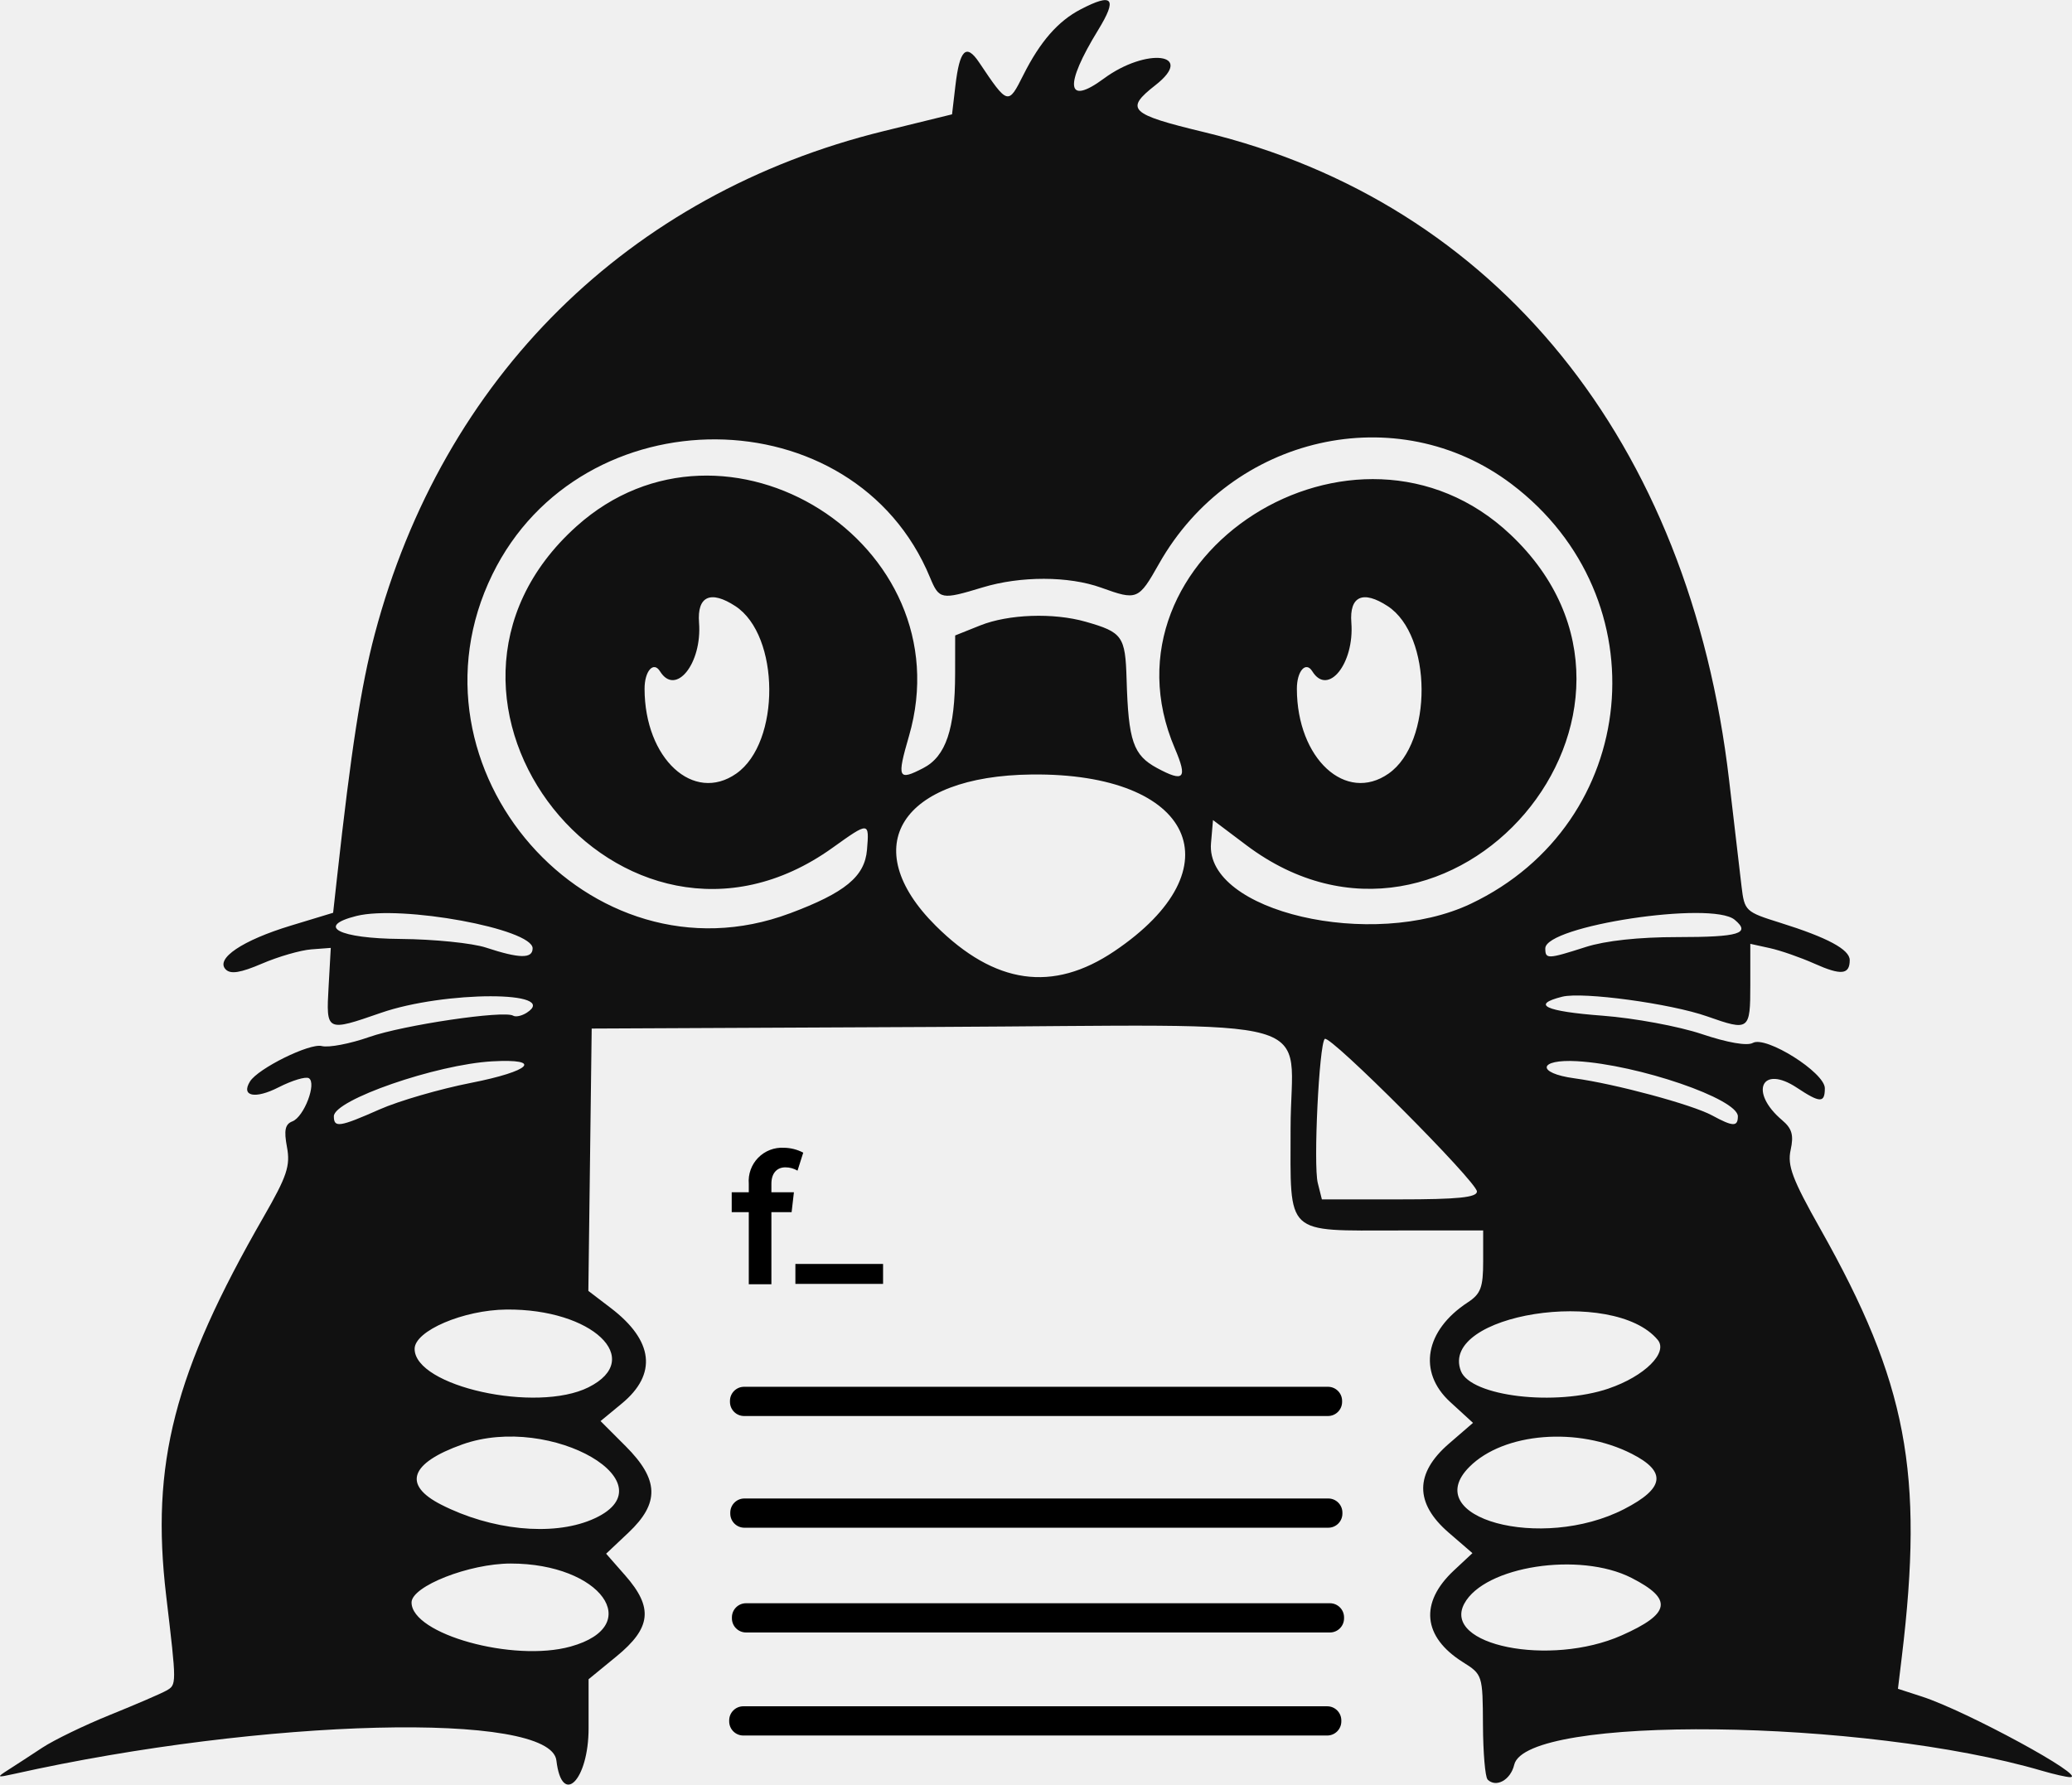
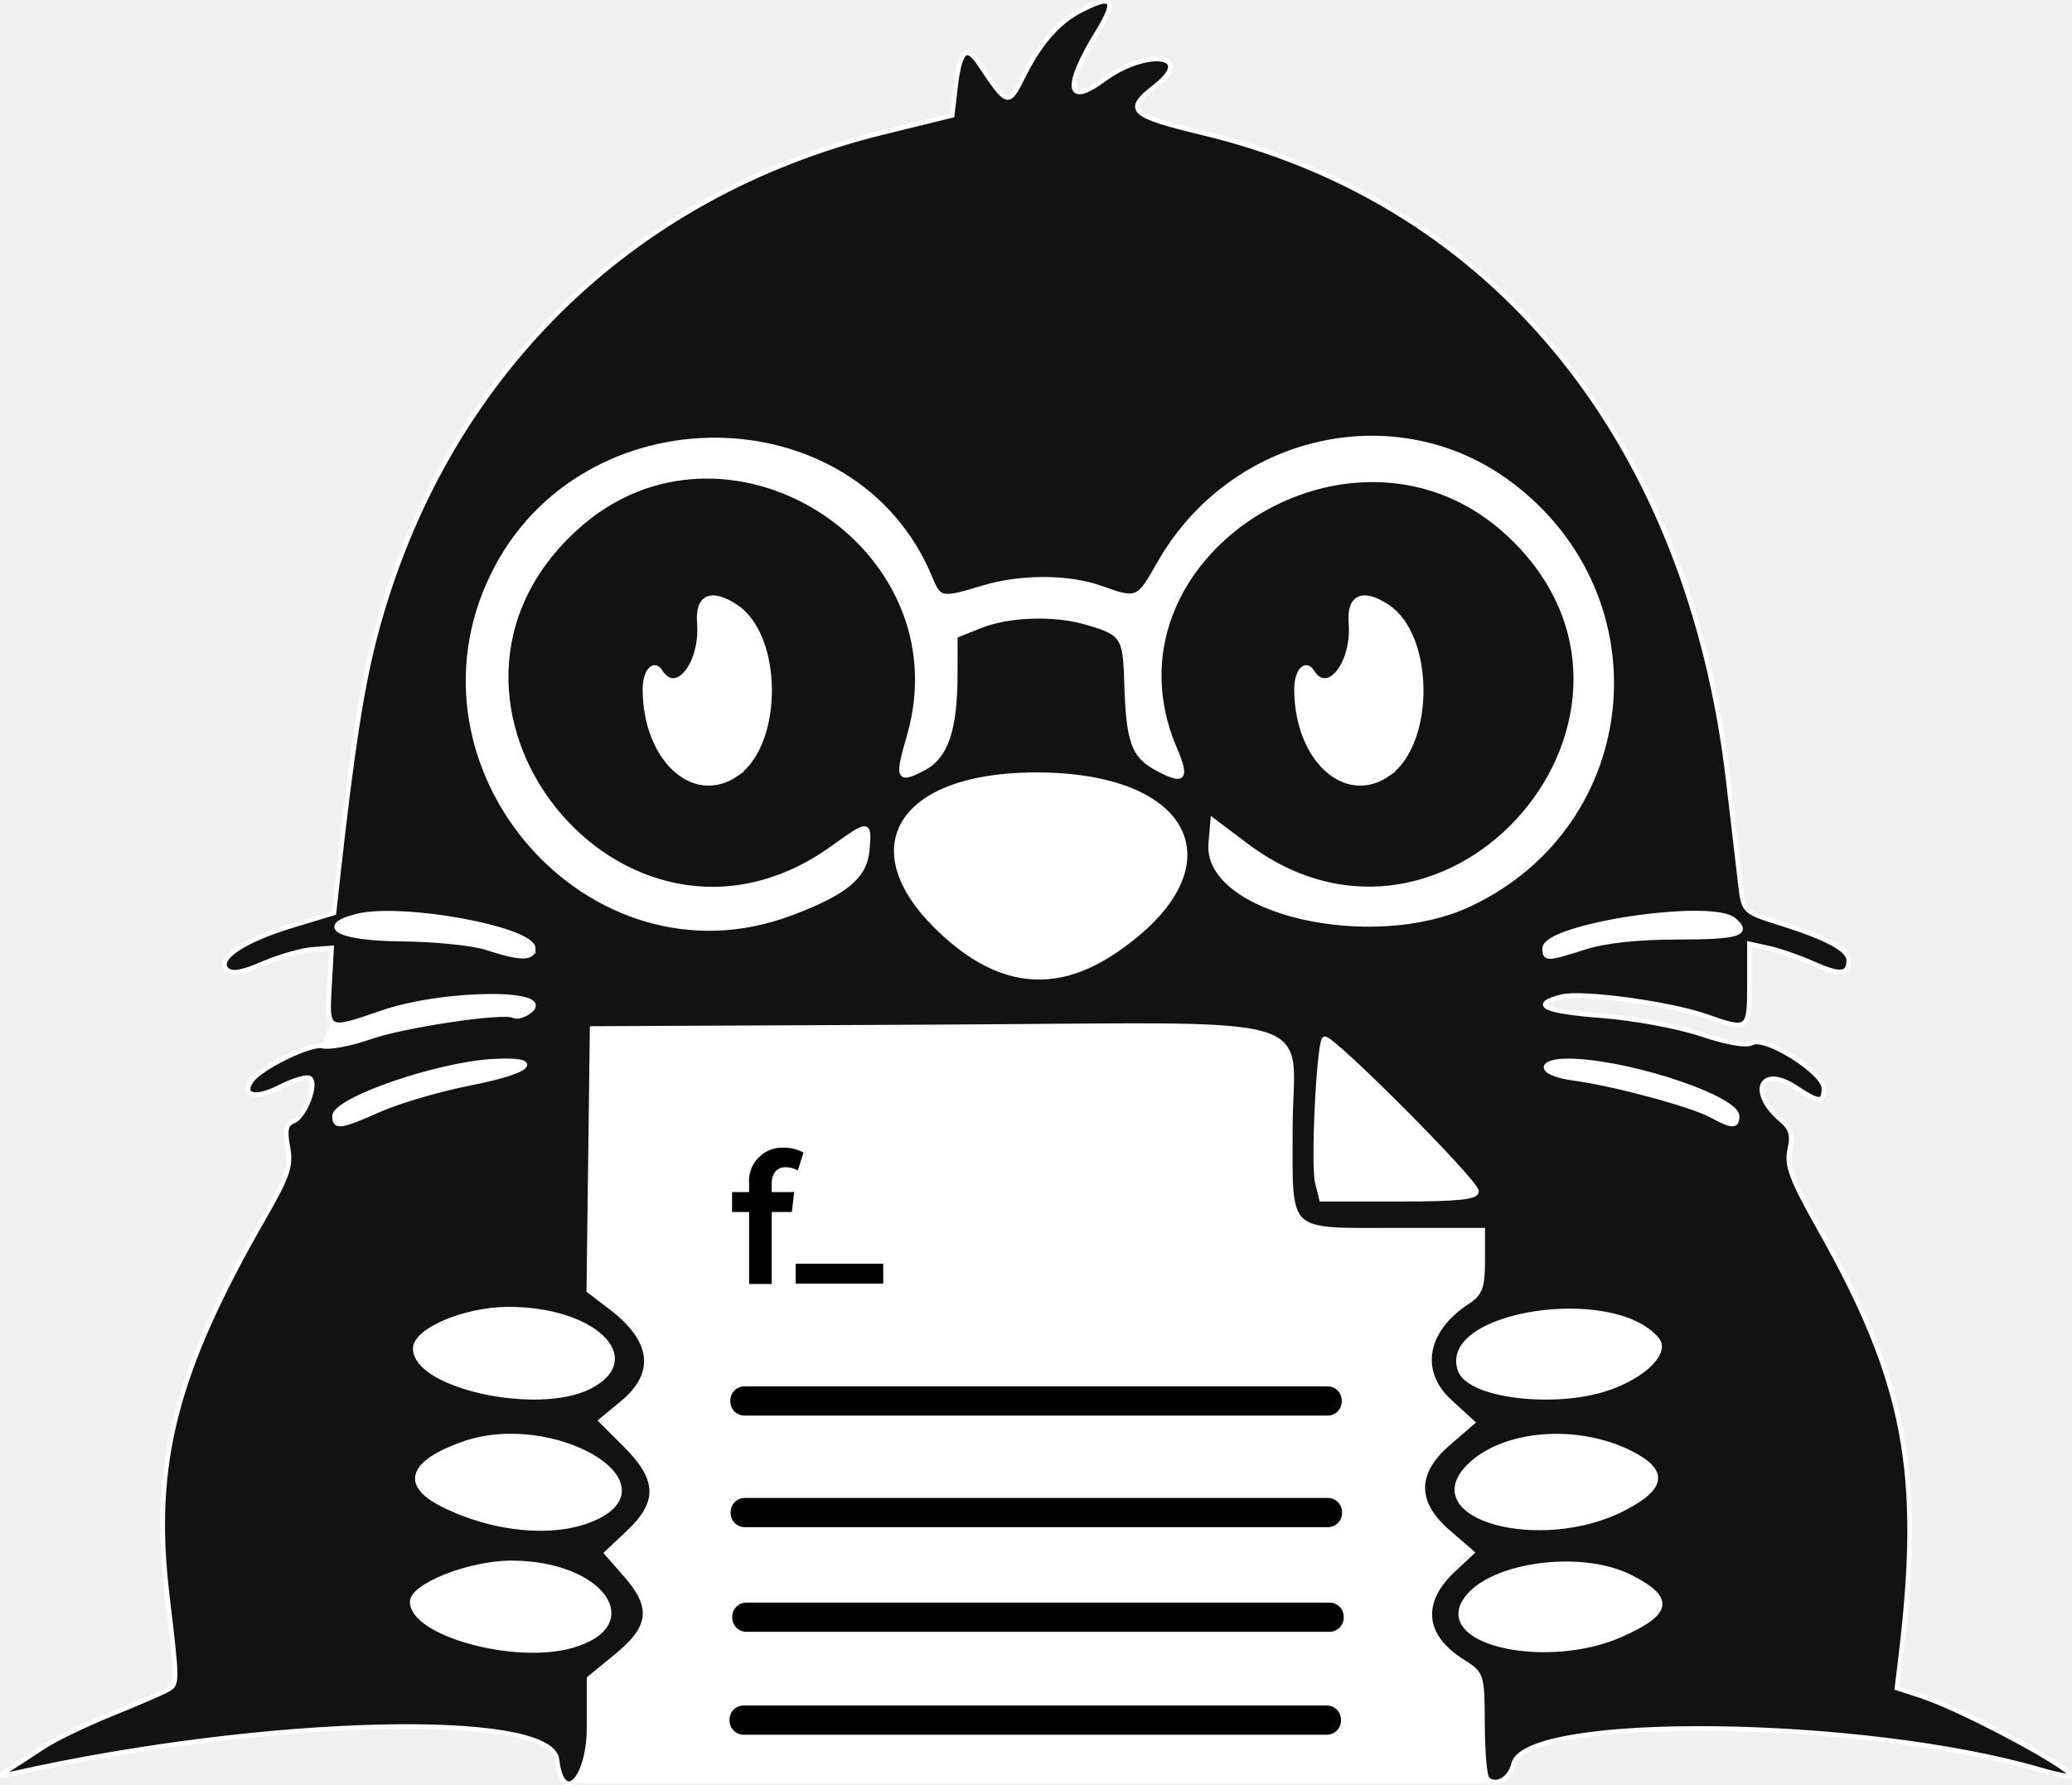
- <svg xmlns="http://www.w3.org/2000/svg" width="88.244mm" height="76.011mm" viewBox="0 0 88.244 76.011" version="1.1" id="svg1" xml:space="preserve">
+ <svg xmlns="http://www.w3.org/2000/svg" width="88.344mm" height="76.111mm" viewBox="0 0 88.344 76.111" version="1.1" id="svg1" xml:space="preserve">
  <defs id="defs1" />
-   <g id="layer1" transform="translate(-49.3137,-60.06402)">
-     <path style="fill:#111111" d="m 112.667,135.855 c -0.102,-0.102 -0.19,-1.148 -0.196,-2.324 -0.01,-2.115 -0.019,-2.145 -0.859,-2.672 -1.705,-1.073 -1.848,-2.53 -0.381,-3.9 l 0.792,-0.74 -1.015,-0.877 c -1.447,-1.251 -1.443,-2.526 0.012,-3.784 l 1.027,-0.888 -0.974,-0.892 c -1.387,-1.271 -1.074,-3.044 0.75,-4.239 0.554,-0.363 0.657,-0.637 0.657,-1.747 v -1.317 h -3.589 c -4.9,0 -4.613,0.27 -4.613,-4.343 0,-4.938 1.877,-4.405 -15.243,-4.325 l -14.522,0.068 -0.071,5.587 -0.071,5.587 0.958,0.731 c 1.821,1.389 1.984,2.816 0.464,4.069 l -0.903,0.745 1.069,1.069 c 1.424,1.424 1.456,2.423 0.119,3.684 l -0.95,0.896 0.817,0.931 c 1.199,1.366 1.106,2.228 -0.373,3.44 l -1.191,0.976 v 2.085 c 0,2.225 -1.137,3.365 -1.371,1.375 -0.248,-2.107 -12.452,-1.804 -23.102,0.574 -0.736,0.164 -0.754,0.152 -0.243,-0.174 0.303,-0.193 0.958,-0.619 1.455,-0.947 0.498,-0.328 1.798,-0.957 2.889,-1.398 1.091,-0.441 2.163,-0.903 2.381,-1.026 0.452,-0.256 0.452,-0.232 2.26e-4,-4.051 -0.664,-5.612 0.336,-9.499 4.15,-16.132 0.998,-1.736 1.145,-2.174 0.995,-2.974 -0.134,-0.715 -0.079,-0.975 0.231,-1.094 0.495,-0.19 1.044,-1.627 0.702,-1.838 -0.132,-0.082 -0.714,0.094 -1.293,0.389 -0.997,0.509 -1.607,0.384 -1.216,-0.249 0.344,-0.556 2.547,-1.644 3.059,-1.51 0.292,0.076 1.2,-0.097 2.018,-0.384 1.453,-0.511 5.748,-1.147 6.134,-0.909 0.106,0.066 0.367,0.008 0.578,-0.127 1.456,-0.936 -3.506,-0.933 -6.206,0.004 -2.338,0.811 -2.342,0.809 -2.234,-1.111 l 0.093,-1.654 -0.831,0.063 c -0.457,0.035 -1.4,0.307 -2.094,0.605 -0.921,0.395 -1.341,0.462 -1.55,0.249 -0.449,-0.458 0.712,-1.24 2.771,-1.865 l 1.804,-0.548 0.166,-1.501 c 0.6,-5.431 1.022,-8.158 1.605,-10.362 2.895,-10.939 10.806,-18.762 21.672,-21.43 l 2.916,-0.716 0.143,-1.22 c 0.181,-1.54 0.459,-1.813 1.01,-0.992 1.225,1.826 1.235,1.829 1.886,0.532 0.711,-1.416 1.475,-2.291 2.437,-2.791 1.376,-0.716 1.577,-0.477 0.743,0.885 -1.454,2.374 -1.352,3.242 0.244,2.064 1.821,-1.344 3.93,-1.075 2.198,0.28 -1.316,1.03 -1.105,1.234 2.068,1.999 12.445,3.001 20.683,13.17 22.365,27.605 0.22,1.892 0.459,3.925 0.529,4.519 0.125,1.052 0.167,1.091 1.641,1.552 2.023,0.633 2.967,1.14 2.967,1.593 0,0.621 -0.366,0.658 -1.498,0.152 -0.593,-0.265 -1.45,-0.564 -1.907,-0.664 l -0.829,-0.182 v 1.741 c 0,1.951 -0.043,1.982 -1.839,1.349 -1.549,-0.546 -5.3,-1.056 -6.17,-0.838 -1.343,0.337 -0.734,0.624 1.719,0.809 1.349,0.102 3.239,0.452 4.223,0.782 1.097,0.368 1.932,0.513 2.175,0.377 0.561,-0.314 3.066,1.263 3.066,1.931 0,0.637 -0.2,0.634 -1.191,-0.023 -1.507,-0.998 -2.044,0.185 -0.628,1.383 0.421,0.356 0.501,0.636 0.363,1.266 -0.147,0.67 0.07,1.247 1.272,3.379 3.68,6.528 4.411,10.373 3.462,18.217 l -0.164,1.358 1.023,0.332 c 1.898,0.616 7.069,3.427 6.313,3.432 -0.146,9.6e-4 -0.682,-0.12 -1.191,-0.269 -7.6,-2.229 -21.986,-2.395 -22.488,-0.259 -0.153,0.649 -0.773,0.992 -1.137,0.628 z m -39.053,-5.657 c 3.199,-0.889 1.291,-3.536 -2.549,-3.536 -1.765,0 -4.224,0.965 -4.224,1.658 0,1.353 4.336,2.555 6.773,1.878 z m 44.761,-0.474 c 2.093,-0.928 2.199,-1.545 0.42,-2.452 -2.205,-1.125 -6.265,-0.498 -7.12,1.1 -0.95,1.774 3.653,2.703 6.7,1.352 z m -43.879,-4.923 c 3.561,-1.488 -1.698,-4.565 -5.491,-3.213 -2.227,0.794 -2.555,1.72 -0.909,2.562 2.135,1.091 4.718,1.353 6.399,0.651 z m 43.986,-0.457 c 1.726,-0.887 1.826,-1.592 0.331,-2.354 -2.284,-1.165 -5.452,-0.913 -6.917,0.552 -2.178,2.178 3.062,3.612 6.586,1.802 z m -44.103,-5.19 c 2.412,-1.206 0.154,-3.345 -3.495,-3.311 -1.833,0.017 -3.912,0.907 -3.912,1.675 0,1.6 5.187,2.746 7.408,1.636 z m 43.444,0.053 c 1.529,-0.521 2.544,-1.526 2.092,-2.071 -1.886,-2.272 -9.315,-1.101 -8.385,1.323 0.417,1.086 4.04,1.516 6.294,0.749 z m -5.608,-8.391 c 0,-0.415 -6.275,-6.708 -6.482,-6.5 -0.241,0.241 -0.49,5.372 -0.297,6.137 l 0.175,0.698 h 3.302 c 2.487,0 3.302,-0.083 3.302,-0.335 z m -46.733,-3.498 c 0.818,-0.362 2.565,-0.869 3.882,-1.128 2.561,-0.503 3.097,-1.041 0.915,-0.919 -2.387,0.133 -6.747,1.645 -6.747,2.34 0,0.5 0.237,0.464 1.95,-0.293 z m 57.846,0.297 c 0,-0.745 -4.237,-2.199 -6.851,-2.35 -1.655,-0.096 -1.746,0.508 -0.111,0.729 1.736,0.235 5.017,1.12 5.867,1.582 0.884,0.481 1.094,0.488 1.094,0.039 z m -26.555,-7.035 c 5.258,-3.543 3.361,-7.602 -3.517,-7.527 -5.572,0.06 -7.482,3.071 -4.089,6.445 2.514,2.499 4.982,2.851 7.606,1.082 z m -24.775,-0.12 c 0,-0.832 -5.593,-1.86 -7.508,-1.38 -1.747,0.439 -0.747,0.958 1.885,0.978 1.419,0.011 3.056,0.177 3.638,0.369 1.423,0.469 1.984,0.478 1.984,0.032 z m 44.847,-0.058 c 0.841,-0.269 2.263,-0.424 3.905,-0.423 2.633,3.9e-4 3.144,-0.155 2.439,-0.74 -0.979,-0.812 -8.063,0.26 -8.063,1.221 0,0.465 0.098,0.462 1.72,-0.058 z M 82.946,98.971 c 2.363,-0.884 3.196,-1.57 3.292,-2.711 0.1,-1.2 0.09,-1.201 -1.471,-0.083 -8.963,6.423 -19.11,-6.322 -10.902,-13.693 6.337,-5.692 16.54,0.748 14.16,8.936 -0.521,1.793 -0.466,1.917 0.608,1.361 0.965,-0.499 1.356,-1.658 1.358,-4.025 l 0.002,-1.625 1.064,-0.426 c 1.205,-0.482 3.121,-0.55 4.493,-0.159 1.571,0.448 1.69,0.615 1.744,2.455 0.077,2.637 0.282,3.23 1.302,3.78 1.148,0.618 1.302,0.446 0.753,-0.839 -3.503,-8.196 7.71,-15.336 14.298,-9.105 7.919,7.489 -2.547,19.784 -11.257,13.224 l -1.416,-1.067 -0.085,0.985 c -0.252,2.912 6.869,4.573 11.065,2.58 7.216,-3.427 8.147,-13.03 1.733,-17.878 -4.865,-3.677 -11.922,-2.079 -15.014,3.399 -0.87,1.542 -0.931,1.567 -2.462,1.015 -1.383,-0.498 -3.43,-0.502 -5.051,-0.01 -1.763,0.535 -1.847,0.519 -2.24,-0.429 -3.221,-7.777 -14.854,-7.855 -18.636,-0.125 -4.044,8.266 4.16,17.619 12.664,14.438 z m -2.272,-5.959 c 1.889,-1.323 1.863,-5.882 -0.04,-7.129 -1.055,-0.691 -1.637,-0.428 -1.549,0.703 0.134,1.741 -0.997,3.15 -1.663,2.072 -0.276,-0.446 -0.659,-0.011 -0.657,0.748 0.006,2.973 2.081,4.887 3.91,3.606 z m 27.781,0 c 1.889,-1.323 1.863,-5.882 -0.04,-7.129 -1.055,-0.691 -1.637,-0.428 -1.549,0.703 0.134,1.741 -0.997,3.15 -1.663,2.072 -0.276,-0.446 -0.659,-0.011 -0.657,0.748 0.006,2.973 2.081,4.887 3.91,3.606 z" id="path8" />
-     <g id="g8" transform="translate(81.6921,110.4022)">
-       <rect style="fill:#000000;stroke-width:0.259;paint-order:markers stroke fill" id="rect8" width="26.07" height="1.245" x="-1.323" y="22.34" ry="0.602" />
-       <rect style="fill:#000000;stroke-width:0.259;paint-order:markers stroke fill" id="rect8-2" width="26.07" height="1.245" x="-1.207" y="17.951" ry="0.602" />
-       <rect style="fill:#000000;stroke-width:0.259;paint-order:markers stroke fill" id="rect8-2-0" width="26.07" height="1.245" x="-1.277" y="13.489" ry="0.602" />
-       <rect style="fill:#000000;stroke-width:0.259;paint-order:markers stroke fill" id="rect8-2-0-6" width="26.07" height="1.245" x="-1.29" y="8.731" ry="0.602" />
+   <g id="layer1" transform="translate(-49.26399,-60.01401)" style="display:inline;stroke:none">
+     <g id="g23" style="stroke:#ffffff;stroke-width:0.4;stroke-dasharray:none;stroke-opacity:1">
+       <path style="fill:#ffffff;stroke:#ffffff;stroke-width:1.512;stroke-dasharray:none;stroke-opacity:1;paint-order:fill markers stroke" d="m 92.766,285.485 c 0.774,-2.022 1.476,-1.901 1.838,-4.13 0.079,-0.486 0.162,-3.019 0.195,-5.944 l 0.058,-5.097 2.498,-2.033 c 4.997,-4.066 6.432,-5.947 6.428,-8.424 -0.004,-2.235 -0.854,-3.748 -4.3,-7.656 -0.971,-1.101 -1.747,-2.048 -1.726,-2.106 0.022,-0.057 1.059,-1.067 2.305,-2.243 2.289,-2.161 3.442,-3.509 4.077,-4.768 1.298,-2.572 0.902,-5.013 -1.285,-7.928 -0.445,-0.593 -1.989,-2.281 -3.43,-3.75 l -2.62,-2.671 1.629,-1.331 c 3.685,-3.01 4.798,-4.368 5.351,-6.53 0.306,-1.197 0.307,-2.19 0.004,-3.376 -0.66,-2.581 -2.473,-4.725 -6.769,-8.007 l -2.23,-1.703 0.029,-3.135 c 0.076,-8.293 0.497,-38.916 0.536,-38.955 0.024,-0.024 10.437,-0.097 23.138,-0.16 12.702,-0.064 33.382,-0.181 45.955,-0.261 26.91,-0.17 30.934,-0.1 36.008,0.626 4.51,0.646 6.484,1.908 7.194,4.601 0.243,0.921 0.252,1.918 0.11,12.083 -0.07,4.977 -0.059,7.552 0.036,8.679 0.243,2.876 0.685,4.2 1.731,5.178 1.692,1.583 3.436,1.741 19.192,1.745 l 9.959,0.002 -0.049,4.082 c -0.041,3.411 -0.082,4.185 -0.253,4.705 -0.36,1.098 -0.88,1.712 -2.336,2.761 -0.741,0.534 -1.677,1.258 -2.08,1.609 -1.609,1.401 -3.121,3.752 -3.597,5.591 -0.273,1.055 -0.273,2.965 -2.3e-4,3.992 0.284,1.071 0.907,2.318 1.64,3.285 0.336,0.443 1.576,1.693 2.756,2.778 1.18,1.085 2.146,2.012 2.146,2.059 0,0.047 -0.925,0.885 -2.056,1.861 -2.661,2.297 -3.076,2.703 -3.961,3.866 -2.02,2.657 -2.366,5.329 -1.033,7.977 0.835,1.658 1.77,2.689 4.878,5.38 l 2.183,1.89 -1.934,1.812 c -1.064,0.996 -2.278,2.247 -2.699,2.778 -2.212,2.796 -2.69,5.783 -1.351,8.439 0.845,1.676 2.068,2.91 4.521,4.566 1.77,1.195 2.24,1.634 2.587,2.419 0.418,0.947 0.506,1.985 0.617,7.257 0.102,4.844 0.215,3.086 0.487,6.346 0.087,1.046 0.207,1.566 0.482,2.088 l 0.366,0.696 H 166.197 92.403 Z" id="path18" transform="matrix(0.2645833,0,0,0.2645833,49.3137,60.06402)" />
+       <path style="fill:#ffffff;stroke:#ffffff;stroke-width:1.512;stroke-dasharray:none;stroke-opacity:1;paint-order:fill markers stroke" d="m 212.448,191.017 c -0.702,-2.928 0.038,-22.655 0.882,-23.499 0.306,-0.306 4.444,3.524 12.316,11.4 8.502,8.507 11.919,12.295 11.695,12.967 -0.235,0.706 -2.689,0.865 -13.639,0.885 l -10.829,0.02 z" id="path19" transform="matrix(0.2645833,0,0,0.2645833,49.3137,60.06402)" />
+       <path style="fill:#ffffff;stroke:#ffffff;stroke-width:1.512;stroke-dasharray:none;stroke-opacity:1;paint-order:fill markers stroke" d="m 83.351,153.812 c -0.801,-0.073 -2.571,-0.504 -4.319,-1.052 -3.2,-1.002 -7.32,-1.456 -15.096,-1.666 -4.03,-0.109 -5.977,-0.294 -7.726,-0.734 -1.873,-0.472 -2.472,-1.032 -1.766,-1.652 0.413,-0.363 0.781,-0.537 1.879,-0.89 1.944,-0.626 3.499,-0.786 6.997,-0.72 2.606,0.049 4.326,0.181 6.987,0.539 5.704,0.766 10.845,2.036 13.472,3.327 1.354,0.666 1.924,1.203 1.923,1.815 -3.95e-4,0.296 -0.268,0.75 -0.523,0.887 -0.289,0.155 -1.065,0.217 -1.828,0.147 z" id="path21" transform="matrix(0.2645833,0,0,0.2645833,49.3137,60.06402)" />
+       <path style="fill:#ffffff;stroke:#ffffff;stroke-width:1.512;stroke-dasharray:none;stroke-opacity:1;paint-order:fill markers stroke" d="m 162.854,156.438 c -4.037,-1.329 -8.06,-3.932 -11.63,-7.526 -11.47,-11.55 -7.46,-21.18 9.779,-23.487 15.215,-2.036 29.221,3.639 29.221,11.838 0,3.868 -1.725,7.197 -5.815,11.221 -6.509,6.405 -15.822,9.841 -21.556,7.954 z" id="path1" transform="matrix(0.2645833,0,0,0.2645833,49.3137,60.06402)" />
+       <path style="fill:#ffffff;stroke:#ffffff;stroke-width:1.512;stroke-dasharray:none;stroke-opacity:1;paint-order:fill markers stroke" d="m 111.042,149.234 c -5.898,-0.556 -12.38,-2.882 -17.4,-6.242 -14.306,-9.577 -21.196,-26.933 -17.043,-42.934 2.77,-10.676 9.801,-19.55 19.444,-24.543 17.418,-9.018 38.918,-4.508 49.566,10.397 0.844,1.182 2.346,3.809 3.337,5.838 1.087,2.225 2.004,3.797 2.311,3.961 0.774,0.414 3.096,0.11 6.393,-0.838 4.073,-1.171 6.162,-1.467 10.366,-1.467 4.159,-2.93e-4 6.421,0.368 10.24,1.667 1.412,0.48 2.976,0.85 3.597,0.85 0.949,0 1.222,-0.124 1.998,-0.907 0.495,-0.499 1.681,-2.236 2.636,-3.86 2.693,-4.581 5.037,-7.495 8.584,-10.672 5.181,-4.64 11.717,-7.86 18.832,-9.277 3.568,-0.71 10.038,-0.769 13.385,-0.12 8.378,1.623 15.408,5.532 21.284,11.835 5.169,5.545 8.459,11.853 10.092,19.352 0.465,2.135 0.54,3.201 0.54,7.681 0,4.466 -0.076,5.549 -0.535,7.656 -1.6,7.341 -5.085,13.969 -10.066,19.14 -5.934,6.161 -12.689,9.837 -20.831,11.336 -3.588,0.66 -11.752,0.606 -15.647,-0.105 -7.208,-1.315 -13.096,-4.149 -15.56,-7.489 -1.29,-1.748 -1.624,-3.124 -1.433,-5.899 l 0.161,-2.334 3.458,2.578 c 5.726,4.27 9.339,6.147 14.365,7.464 3.153,0.826 8.976,1.038 12.358,0.449 6.485,-1.128 12.415,-4.2 17.467,-9.049 5.027,-4.825 8.236,-10.236 9.924,-16.732 0.956,-3.681 1.189,-8.832 0.568,-12.549 -0.818,-4.889 -2.806,-9.446 -5.946,-13.629 -8.534,-11.366 -21.554,-16.044 -35.149,-12.627 -9.087,2.284 -17.298,8.353 -21.893,16.185 -4.699,8.01 -5.168,17.032 -1.374,26.433 1.016,2.516 1.302,3.915 0.811,3.956 -0.773,0.065 -1.377,-0.121 -2.917,-0.896 -4.276,-2.153 -5.027,-4.046 -5.509,-13.889 -0.134,-2.728 -0.366,-5.395 -0.517,-5.927 -0.452,-1.595 -1.785,-2.64 -4.458,-3.497 -3.776,-1.21 -6.237,-1.536 -10.399,-1.381 -4.237,0.158 -5.944,0.502 -9.633,1.942 l -2.705,1.056 -0.153,6.021 c -0.158,6.232 -0.441,8.468 -1.386,10.951 -0.973,2.557 -2.113,3.709 -4.956,5.006 -1.284,0.586 -1.449,0.61 -1.794,0.266 -0.428,-0.428 -0.328,-1.007 1.111,-6.472 1.386,-5.264 1.54,-9.715 0.511,-14.793 -1.299,-6.412 -4.453,-11.963 -9.609,-16.912 -5.031,-4.828 -11.474,-8.108 -18.18,-9.254 -2.878,-0.492 -8.23,-0.507 -10.955,-0.032 -6.545,1.141 -12.509,4.431 -17.617,9.716 -4.638,4.799 -7.542,10.085 -8.842,16.094 -0.534,2.465 -0.71,7.356 -0.362,10 1.623,12.304 9.741,23.086 21.054,27.963 7.12,3.07 15.244,3.274 22.751,0.571 2.887,-1.039 5.335,-2.371 9.275,-5.045 4.317,-2.93 4.675,-3.091 4.899,-2.2 0.213,0.849 -0.072,3.348 -0.553,4.838 -0.587,1.821 -2.742,3.82 -5.826,5.404 -4.172,2.143 -8.322,3.617 -12.427,4.412 -2.361,0.458 -7.521,0.754 -9.642,0.554 z" id="path2" transform="matrix(0.2645833,0,0,0.2645833,49.3137,60.06402)" />
+       <path style="fill:#ffffff;stroke:#ffffff;stroke-width:1.512;stroke-dasharray:none;stroke-opacity:1;paint-order:fill markers stroke" d="m 111.769,125.53 c -4.112,-1.487 -7.015,-6.086 -7.741,-12.261 -0.305,-2.595 -0.071,-4.505 0.649,-5.301 0.555,-0.613 0.933,-0.541 1.527,0.293 1.014,1.424 2.395,1.653 3.748,0.622 1.674,-1.277 2.787,-4.84 2.75,-8.803 -0.023,-2.45 0.284,-3.264 1.394,-3.685 0.781,-0.297 1.567,-0.105 3.312,0.81 2.553,1.338 4.432,3.993 5.547,7.838 0.472,1.63 0.547,2.447 0.547,5.999 0,4.69 -0.392,6.587 -1.99,9.628 -2.148,4.088 -6.236,6.127 -9.742,4.859 z" id="path3" transform="matrix(0.2645833,0,0,0.2645833,49.3137,60.06402)" />
+       <path style="fill:#ffffff;stroke:#ffffff;stroke-width:1.512;stroke-dasharray:none;stroke-opacity:1;paint-order:fill markers stroke" d="m 216.764,125.53 c -4.093,-1.48 -7.02,-6.095 -7.731,-12.189 -0.298,-2.55 -0.055,-4.606 0.632,-5.366 0.561,-0.62 0.938,-0.55 1.533,0.286 1.014,1.424 2.395,1.653 3.748,0.622 1.672,-1.275 2.792,-4.859 2.761,-8.832 -0.019,-2.44 0.282,-3.238 1.382,-3.656 0.779,-0.296 1.566,-0.105 3.294,0.8 2.602,1.363 4.434,3.947 5.565,7.848 0.472,1.63 0.547,2.446 0.547,5.999 -1.7e-4,3.161 -0.098,4.477 -0.425,5.685 -0.627,2.325 -2.207,5.365 -3.455,6.649 -2.081,2.142 -5.382,3.047 -7.853,2.153 z" id="path5" transform="matrix(0.2645833,0,0,0.2645833,49.3137,60.06402)" />
+       <path style="fill:#ffffff;stroke:#ffffff;stroke-width:1.512;stroke-dasharray:none;stroke-opacity:1;paint-order:fill markers stroke" d="m 248.938,153.058 c 0,-1.168 1.168,-1.963 4.466,-3.04 4.671,-1.526 11.45,-2.568 17.803,-2.738 5.56,-0.149 7.099,0.09 8.297,1.289 0.816,0.816 0.81,1.178 -0.024,1.499 -1.146,0.442 -2.391,0.536 -10.1,0.764 -8.55,0.253 -10.962,0.554 -15.592,1.947 -1.759,0.529 -3.571,0.962 -4.025,0.962 -0.745,0 -0.826,-0.067 -0.826,-0.684 z" id="path6" transform="matrix(0.2645833,0,0,0.2645833,49.3137,60.06402)" />
+       <path style="fill:#ffffff;stroke:#ffffff;stroke-width:1.512;stroke-dasharray:none;stroke-opacity:1;paint-order:fill markers stroke" d="m 276.551,179.871 c -4.439,-2.147 -13.211,-4.651 -21.202,-6.052 -5.33,-0.935 -6.711,-1.495 -5.837,-2.368 0.347,-0.347 0.895,-0.408 3.487,-0.388 3.471,0.026 6.425,0.466 11.18,1.665 6.476,1.632 13.005,4.271 14.697,5.94 0.795,0.784 0.906,1.093 0.639,1.787 -0.223,0.582 -0.784,0.471 -2.965,-0.583 z" id="path7" transform="matrix(0.2645833,0,0,0.2645833,49.3137,60.06402)" />
+       <path style="fill:#ffffff;stroke:#ffffff;stroke-width:1.512;stroke-dasharray:none;stroke-opacity:1;paint-order:fill markers stroke" d="m 54.13,180.697 c -0.1,-0.1 -0.181,-0.49 -0.181,-0.866 0,-0.535 0.249,-0.865 1.149,-1.526 3.397,-2.492 14.447,-6.096 21.543,-7.028 4.048,-0.532 7.548,-0.456 7.548,0.164 0,0.449 -2.612,1.418 -5.806,2.155 -10.269,2.37 -14.028,3.49 -19.768,5.891 -2.77,1.159 -4.162,1.534 -4.485,1.209 z" id="path9" transform="matrix(0.2645833,0,0,0.2645833,49.3137,60.06402)" />
+       <path style="fill:#ffffff;stroke:#ffffff;stroke-width:1.512;stroke-dasharray:none;stroke-opacity:1;paint-order:fill markers stroke" d="m 80.768,224.514 c -7.062,-1.011 -12.983,-3.854 -13.741,-6.599 -0.299,-1.084 -0.044,-1.699 1.16,-2.787 1.161,-1.049 2.9,-1.967 5.218,-2.756 8.174,-2.781 19.276,-1.157 23.54,3.443 0.585,0.632 1.137,1.526 1.289,2.09 0.702,2.609 -2.01,5.231 -6.589,6.371 -2.131,0.53 -7.943,0.657 -10.878,0.237 z" id="path10" transform="matrix(0.2645833,0,0,0.2645833,49.3137,60.06402)" />
+       <path style="fill:#ffffff;stroke:#ffffff;stroke-width:1.512;stroke-dasharray:none;stroke-opacity:1;paint-order:fill markers stroke" d="m 81.528,245.554 c -2.34,-0.401 -4.379,-0.94 -6.314,-1.669 -5.538,-2.087 -7.959,-3.888 -7.959,-5.921 0,-1.597 2.696,-3.639 6.76,-5.122 6.321,-2.307 13.977,-1.789 20.093,1.359 2.493,1.283 3.717,2.262 4.631,3.704 2.061,3.25 -0.764,6.322 -7.05,7.666 -1.961,0.419 -7.672,0.411 -10.161,-0.016 z" id="path11" transform="matrix(0.2645833,0,0,0.2645833,49.3137,60.06402)" />
+       <path style="fill:#ffffff;stroke:#ffffff;stroke-width:1.512;stroke-dasharray:none;stroke-opacity:1;paint-order:fill markers stroke" d="m 82.012,265.497 c -7.59,-0.943 -13.842,-3.536 -15.269,-6.332 -0.606,-1.187 -0.354,-2.017 0.903,-2.975 3.159,-2.409 9.561,-4.266 14.729,-4.272 5.373,-0.006 9.887,1.281 12.931,3.687 2.879,2.275 3.239,5.122 0.907,7.169 -2.536,2.226 -8.696,3.408 -14.201,2.724 z" id="path12" transform="matrix(0.2645833,0,0,0.2645833,49.3137,60.06402)" />
+       <path style="fill:#ffffff;stroke:#ffffff;stroke-width:1.512;stroke-dasharray:none;stroke-opacity:1;paint-order:fill markers stroke" d="m 242.89,265.052 c -7.386,-1.633 -9.508,-4.902 -5.572,-8.583 3.377,-3.159 10.869,-4.994 17.629,-4.318 3.338,0.334 5.491,0.939 8.053,2.266 3.41,1.765 4.64,3.255 3.917,4.748 -0.809,1.671 -5.778,4.277 -10.479,5.496 -2.213,0.574 -3.117,0.671 -7.016,0.753 -3.733,0.078 -4.816,0.018 -6.532,-0.361 z" id="path13" transform="matrix(0.2645833,0,0,0.2645833,49.3137,60.06402)" />
+       <path style="fill:#ffffff;stroke:#ffffff;stroke-width:1.512;stroke-dasharray:none;stroke-opacity:1;paint-order:fill markers stroke" d="m 243.213,245.572 c -3.744,-0.715 -6.437,-1.969 -7.651,-3.564 -1.423,-1.87 -1.081,-3.46 1.242,-5.782 5.434,-5.432 16.983,-6.389 25.598,-2.12 2.119,1.05 3.815,2.506 4.061,3.487 0.619,2.466 -5.289,6.172 -12.323,7.73 -2.375,0.526 -8.718,0.671 -10.927,0.249 z" id="path14" transform="matrix(0.2645833,0,0,0.2645833,49.3137,60.06402)" />
+       <path style="fill:#ffffff;stroke:#ffffff;stroke-width:1.512;stroke-dasharray:none;stroke-opacity:1;paint-order:fill markers stroke" d="m 244.221,224.591 c -3.684,-0.468 -6.807,-1.572 -8.099,-2.864 -2.901,-2.901 -0.222,-6.776 6.164,-8.916 3.308,-1.109 5.32,-1.371 10.524,-1.37 4.426,7.1e-4 5.18,0.061 7.005,0.559 3.884,1.06 7.268,3.262 7.268,4.731 0,1.684 -2.326,3.984 -5.654,5.591 -4.541,2.192 -11.05,3.05 -17.208,2.269 z" id="path15" transform="matrix(0.2645833,0,0,0.2645833,49.3137,60.06402)" />
+       <path style="fill:#ffffff;stroke:#ffffff;stroke-width:1.512;stroke-dasharray:none;stroke-opacity:1;paint-order:fill markers stroke" d="m 53.057,166.73 0.701,-1.727 0.77,-0.016 c 1.032,-0.022 1.941,-0.262 5.474,-1.447 4.031,-1.352 6.311,-1.905 10.038,-2.436 3.675,-0.523 6.857,-0.736 9.848,-0.659 3.884,0.1 5.816,0.584 5.816,1.456 0,0.523 -1.187,1.38 -2.217,1.601 -0.365,0.078 -0.505,0.068 -0.883,-0.064 -1.474,-0.514 -9.453,0.368 -16.791,1.855 -2.693,0.546 -4.78,1.076 -6.794,1.725 -2.446,0.788 -4.294,1.204 -6.176,1.39 l -0.487,0.048 z" id="path22" transform="matrix(0.2645833,0,0,0.2645833,49.3137,60.06402)" />
    </g>
-     <g id="g9" transform="matrix(0.3930642,0,0,0.3930642,79.88682,107.9896)">
-       <path d="m 8.63,4.93 a 2.56,2.56 0 0 0 -1.32,-0.36 c -0.85,0 -1.51,0.57 -1.51,1.78 v 0.92 H 8.24 L 7.99,9.43 H 5.8 v 7.81 H 3.35 V 9.43 H 1.5 V 7.27 h 1.85 v -0.92 a 3.61,3.61 0 0 1 3.8,-3.9 4.6,4.6 0 0 1 2.1,0.53 z" id="path4" />
-       <path d="m 8.4,15.04 h 9.5 V 17.2 H 8.4 Z" id="path20" />
+     <path style="fill:#121212;fill-opacity:1;stroke:#ffffff;stroke-width:0.2;stroke-linecap:butt;stroke-dasharray:none;stroke-opacity:1" d="m 112.667,135.855 c -0.102,-0.102 -0.19,-1.148 -0.196,-2.324 -0.01,-2.115 -0.019,-2.145 -0.859,-2.672 -1.705,-1.073 -1.848,-2.53 -0.381,-3.9 l 0.792,-0.74 -1.015,-0.877 c -1.447,-1.251 -1.443,-2.526 0.012,-3.784 l 1.027,-0.888 -0.974,-0.892 c -1.387,-1.271 -1.074,-3.044 0.75,-4.239 0.554,-0.363 0.657,-0.637 0.657,-1.747 v -1.317 h -3.589 c -4.9,0 -4.613,0.27 -4.613,-4.343 0,-4.938 1.877,-4.405 -15.243,-4.325 l -14.522,0.068 -0.071,5.587 -0.071,5.587 0.958,0.731 c 1.821,1.389 1.984,2.816 0.464,4.069 l -0.903,0.745 1.069,1.069 c 1.424,1.424 1.456,2.423 0.119,3.684 l -0.95,0.896 0.817,0.931 c 1.199,1.366 1.106,2.228 -0.373,3.44 l -1.191,0.976 v 2.085 c 0,2.225 -1.137,3.365 -1.371,1.375 -0.248,-2.107 -12.452,-1.804 -23.102,0.574 -0.736,0.164 -0.754,0.152 -0.243,-0.174 0.303,-0.193 0.958,-0.619 1.455,-0.947 0.498,-0.328 1.798,-0.957 2.889,-1.398 1.091,-0.441 2.163,-0.903 2.381,-1.026 0.452,-0.256 0.452,-0.232 2.26e-4,-4.051 -0.664,-5.612 0.336,-9.499 4.15,-16.132 0.998,-1.736 1.145,-2.174 0.995,-2.974 -0.134,-0.715 -0.079,-0.975 0.231,-1.094 0.495,-0.19 1.044,-1.627 0.702,-1.838 -0.132,-0.082 -0.714,0.094 -1.293,0.389 -0.997,0.509 -1.607,0.384 -1.216,-0.249 0.344,-0.556 2.547,-1.644 3.059,-1.51 0.292,0.076 1.2,-0.097 2.018,-0.384 1.453,-0.511 5.748,-1.147 6.134,-0.909 0.106,0.066 0.367,0.008 0.578,-0.127 1.456,-0.936 -3.506,-0.933 -6.206,0.004 -2.338,0.811 -2.342,0.809 -2.234,-1.111 l 0.093,-1.654 -0.831,0.063 c -0.457,0.035 -1.4,0.307 -2.094,0.605 -0.921,0.395 -1.341,0.462 -1.55,0.249 -0.449,-0.458 0.712,-1.24 2.771,-1.865 l 1.804,-0.548 0.166,-1.501 c 0.6,-5.431 1.022,-8.158 1.605,-10.362 2.895,-10.939 10.806,-18.762 21.672,-21.43 l 2.916,-0.716 0.143,-1.22 c 0.181,-1.54 0.459,-1.813 1.01,-0.992 1.225,1.826 1.235,1.829 1.886,0.532 0.711,-1.416 1.475,-2.291 2.437,-2.791 1.376,-0.716 1.577,-0.477 0.743,0.885 -1.454,2.374 -1.352,3.242 0.244,2.064 1.821,-1.344 3.93,-1.075 2.198,0.28 -1.316,1.03 -1.105,1.234 2.068,1.999 12.445,3.001 20.683,13.17 22.365,27.605 0.22,1.892 0.459,3.925 0.529,4.519 0.125,1.052 0.167,1.091 1.641,1.552 2.023,0.633 2.967,1.14 2.967,1.593 0,0.621 -0.366,0.658 -1.498,0.152 -0.593,-0.265 -1.45,-0.564 -1.907,-0.664 l -0.829,-0.182 v 1.741 c 0,1.951 -0.043,1.982 -1.839,1.349 -1.549,-0.546 -5.3,-1.056 -6.17,-0.838 -1.343,0.337 -0.734,0.624 1.719,0.809 1.349,0.102 3.239,0.452 4.223,0.782 1.097,0.368 1.932,0.513 2.175,0.377 0.561,-0.314 3.066,1.263 3.066,1.931 0,0.637 -0.2,0.634 -1.191,-0.023 -1.507,-0.998 -2.044,0.185 -0.628,1.383 0.421,0.356 0.501,0.636 0.363,1.266 -0.147,0.67 0.07,1.247 1.272,3.379 3.68,6.528 4.411,10.373 3.462,18.217 l -0.164,1.358 1.023,0.332 c 1.898,0.616 7.069,3.427 6.313,3.432 -0.146,9.6e-4 -0.682,-0.12 -1.191,-0.269 -7.6,-2.229 -21.986,-2.395 -22.488,-0.259 -0.153,0.649 -0.773,0.992 -1.137,0.628 z m -39.053,-5.657 c 3.199,-0.889 1.291,-3.536 -2.549,-3.536 -1.765,0 -4.224,0.965 -4.224,1.658 0,1.353 4.336,2.555 6.773,1.878 z m 44.761,-0.474 c 2.093,-0.928 2.199,-1.545 0.42,-2.452 -2.205,-1.125 -6.265,-0.498 -7.12,1.1 -0.95,1.774 3.653,2.703 6.7,1.352 z m -43.879,-4.923 c 3.561,-1.488 -1.698,-4.565 -5.491,-3.213 -2.227,0.794 -2.555,1.72 -0.909,2.562 2.135,1.091 4.718,1.353 6.399,0.651 z m 43.986,-0.457 c 1.726,-0.887 1.826,-1.592 0.331,-2.354 -2.284,-1.165 -5.452,-0.913 -6.917,0.552 -2.178,2.178 3.062,3.612 6.586,1.802 z m -44.103,-5.19 c 2.412,-1.206 0.154,-3.345 -3.495,-3.311 -1.833,0.017 -3.912,0.907 -3.912,1.675 0,1.6 5.187,2.746 7.408,1.636 z m 43.444,0.053 c 1.529,-0.521 2.544,-1.526 2.092,-2.071 -1.886,-2.272 -9.315,-1.101 -8.385,1.323 0.417,1.086 4.04,1.516 6.294,0.749 z m -5.608,-8.391 c 0,-0.415 -6.275,-6.708 -6.482,-6.5 -0.241,0.241 -0.49,5.372 -0.297,6.137 l 0.175,0.698 h 3.302 c 2.487,0 3.302,-0.083 3.302,-0.335 z m -46.733,-3.498 c 0.818,-0.362 2.565,-0.869 3.882,-1.128 2.561,-0.503 3.097,-1.041 0.915,-0.919 -2.387,0.133 -6.747,1.645 -6.747,2.34 0,0.5 0.237,0.464 1.95,-0.293 z m 57.846,0.297 c 0,-0.745 -4.237,-2.199 -6.851,-2.35 -1.655,-0.096 -1.746,0.508 -0.111,0.729 1.736,0.235 5.017,1.12 5.867,1.582 0.884,0.481 1.094,0.488 1.094,0.039 z m -26.555,-7.035 c 5.258,-3.543 3.361,-7.602 -3.517,-7.527 -5.572,0.06 -7.482,3.071 -4.089,6.445 2.514,2.499 4.982,2.851 7.606,1.082 z m -24.775,-0.12 c 0,-0.832 -5.593,-1.86 -7.508,-1.38 -1.747,0.439 -0.747,0.958 1.885,0.978 1.419,0.011 3.056,0.177 3.638,0.369 1.423,0.469 1.984,0.478 1.984,0.032 z m 44.847,-0.058 c 0.841,-0.269 2.263,-0.424 3.905,-0.423 2.633,3.9e-4 3.144,-0.155 2.439,-0.74 -0.979,-0.812 -8.063,0.26 -8.063,1.221 0,0.465 0.098,0.462 1.72,-0.058 z M 82.946,98.971 c 2.363,-0.884 3.196,-1.57 3.292,-2.711 0.1,-1.2 0.09,-1.201 -1.471,-0.083 -8.963,6.423 -19.11,-6.322 -10.902,-13.693 6.337,-5.692 16.54,0.748 14.16,8.936 -0.521,1.793 -0.466,1.917 0.608,1.361 0.965,-0.499 1.356,-1.658 1.358,-4.025 l 0.002,-1.625 1.064,-0.426 c 1.205,-0.482 3.121,-0.55 4.493,-0.159 1.571,0.448 1.69,0.615 1.744,2.455 0.077,2.637 0.282,3.23 1.302,3.78 1.148,0.618 1.302,0.446 0.753,-0.839 -3.503,-8.196 7.71,-15.336 14.298,-9.105 7.919,7.489 -2.547,19.784 -11.257,13.224 l -1.416,-1.067 -0.085,0.985 c -0.252,2.912 6.869,4.573 11.065,2.58 7.216,-3.427 8.147,-13.03 1.733,-17.878 -4.865,-3.677 -11.922,-2.079 -15.014,3.399 -0.87,1.542 -0.931,1.567 -2.462,1.015 -1.383,-0.498 -3.43,-0.502 -5.051,-0.01 -1.763,0.535 -1.847,0.519 -2.24,-0.429 -3.221,-7.777 -14.854,-7.855 -18.636,-0.125 -4.044,8.266 4.16,17.619 12.664,14.438 z m -2.272,-5.959 c 1.889,-1.323 1.863,-5.882 -0.04,-7.129 -1.055,-0.691 -1.637,-0.428 -1.549,0.703 0.134,1.741 -0.997,3.15 -1.663,2.072 -0.276,-0.446 -0.659,-0.011 -0.657,0.748 0.006,2.973 2.081,4.887 3.91,3.606 z m 27.781,0 c 1.889,-1.323 1.863,-5.882 -0.04,-7.129 -1.055,-0.691 -1.637,-0.428 -1.549,0.703 0.134,1.741 -0.997,3.15 -1.663,2.072 -0.276,-0.446 -0.659,-0.011 -0.657,0.748 0.006,2.973 2.081,4.887 3.91,3.606 z" id="path8" />
+     <g id="g1" style="stroke:none">
+       <g id="g8" transform="translate(81.6921,110.4022)" style="stroke:none">
+         <rect style="fill:#000000;stroke:none;stroke-width:0.259;paint-order:markers stroke fill" id="rect8" width="26.07" height="1.245" x="-1.323" y="22.34" ry="0.602" />
+         <rect style="fill:#000000;stroke:none;stroke-width:0.259;paint-order:markers stroke fill" id="rect8-2" width="26.07" height="1.245" x="-1.207" y="17.951" ry="0.602" />
+         <rect style="fill:#000000;stroke:none;stroke-width:0.259;paint-order:markers stroke fill" id="rect8-2-0" width="26.07" height="1.245" x="-1.277" y="13.489" ry="0.602" />
+         <rect style="fill:#000000;stroke:none;stroke-width:0.259;paint-order:markers stroke fill" id="rect8-2-0-6" width="26.07" height="1.245" x="-1.29" y="8.731" ry="0.602" />
+       </g>
+       <g id="g9" transform="matrix(0.3930642,0,0,0.3930642,79.88682,107.9896)" style="display:inline;stroke:none">
+         <path d="m 8.63,4.93 a 2.56,2.56 0 0 0 -1.32,-0.36 c -0.85,0 -1.51,0.57 -1.51,1.78 v 0.92 H 8.24 L 7.99,9.43 H 5.8 v 7.81 H 3.35 V 9.43 H 1.5 V 7.27 h 1.85 v -0.92 a 3.61,3.61 0 0 1 3.8,-3.9 4.6,4.6 0 0 1 2.1,0.53 z" id="path4" style="stroke:none" />
+         <path d="m 8.4,15.04 h 9.5 V 17.2 H 8.4 Z" id="path20" style="stroke:none" />
+       </g>
    </g>
  </g>
</svg>
